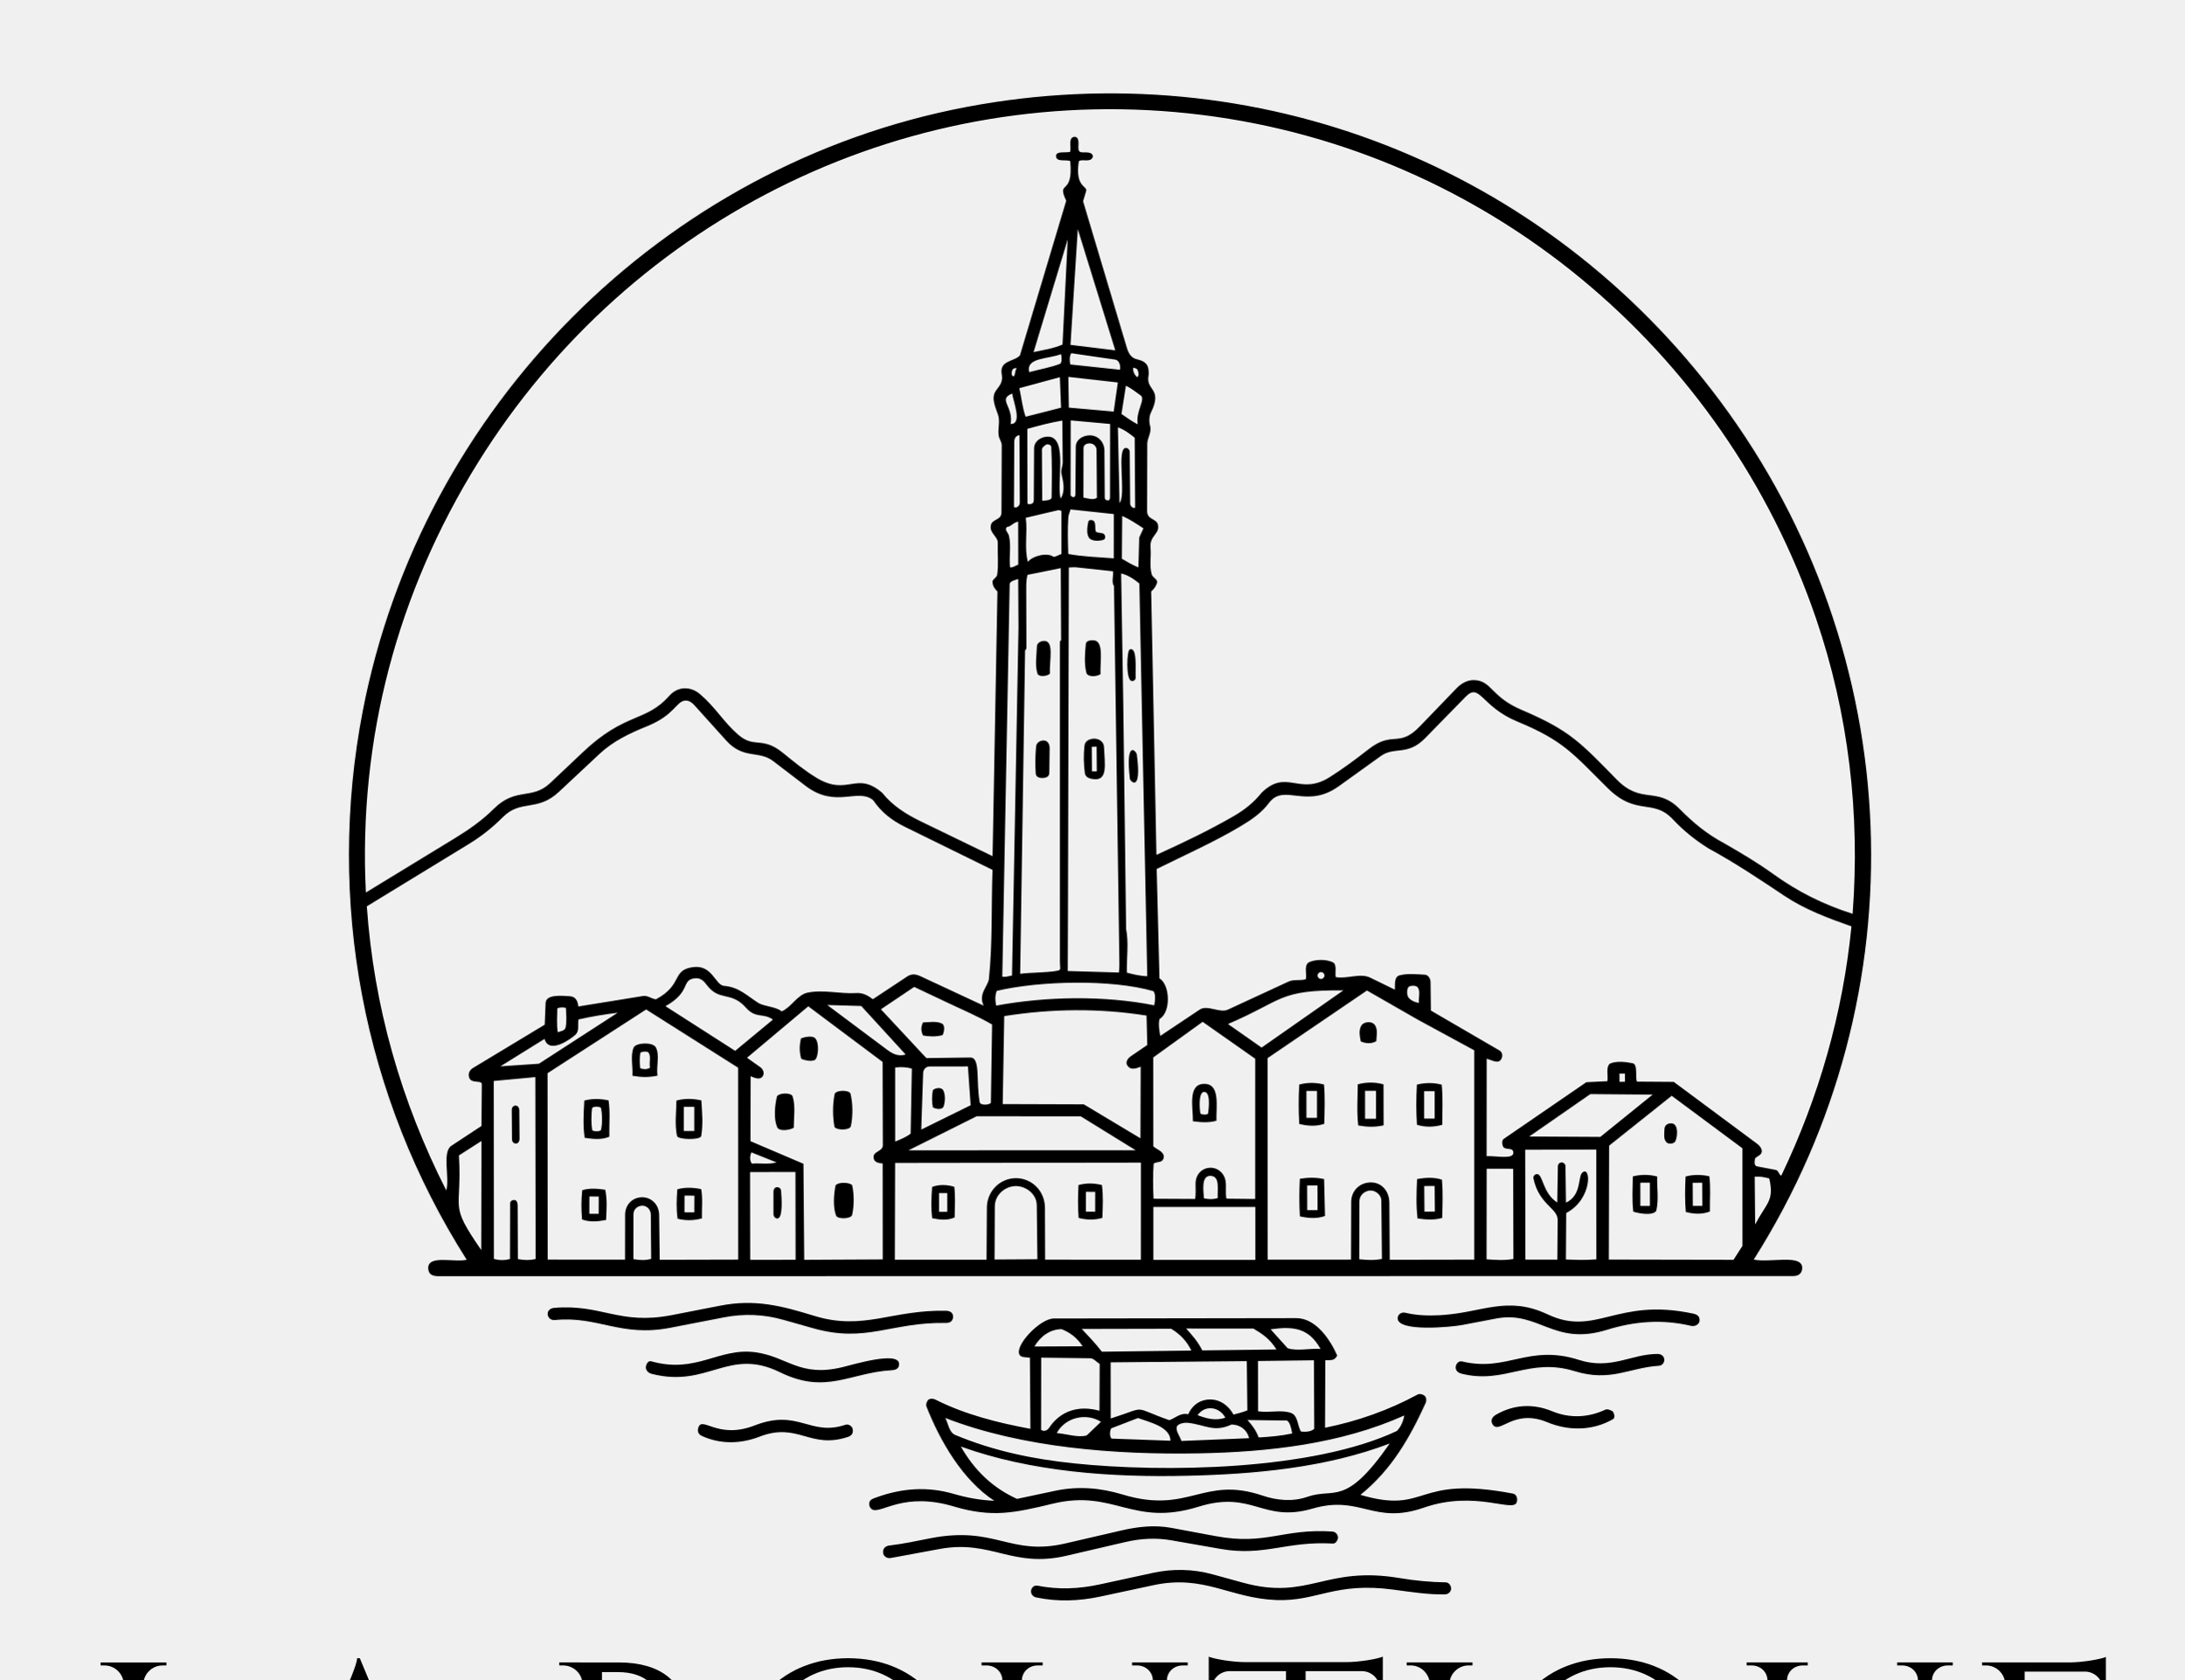
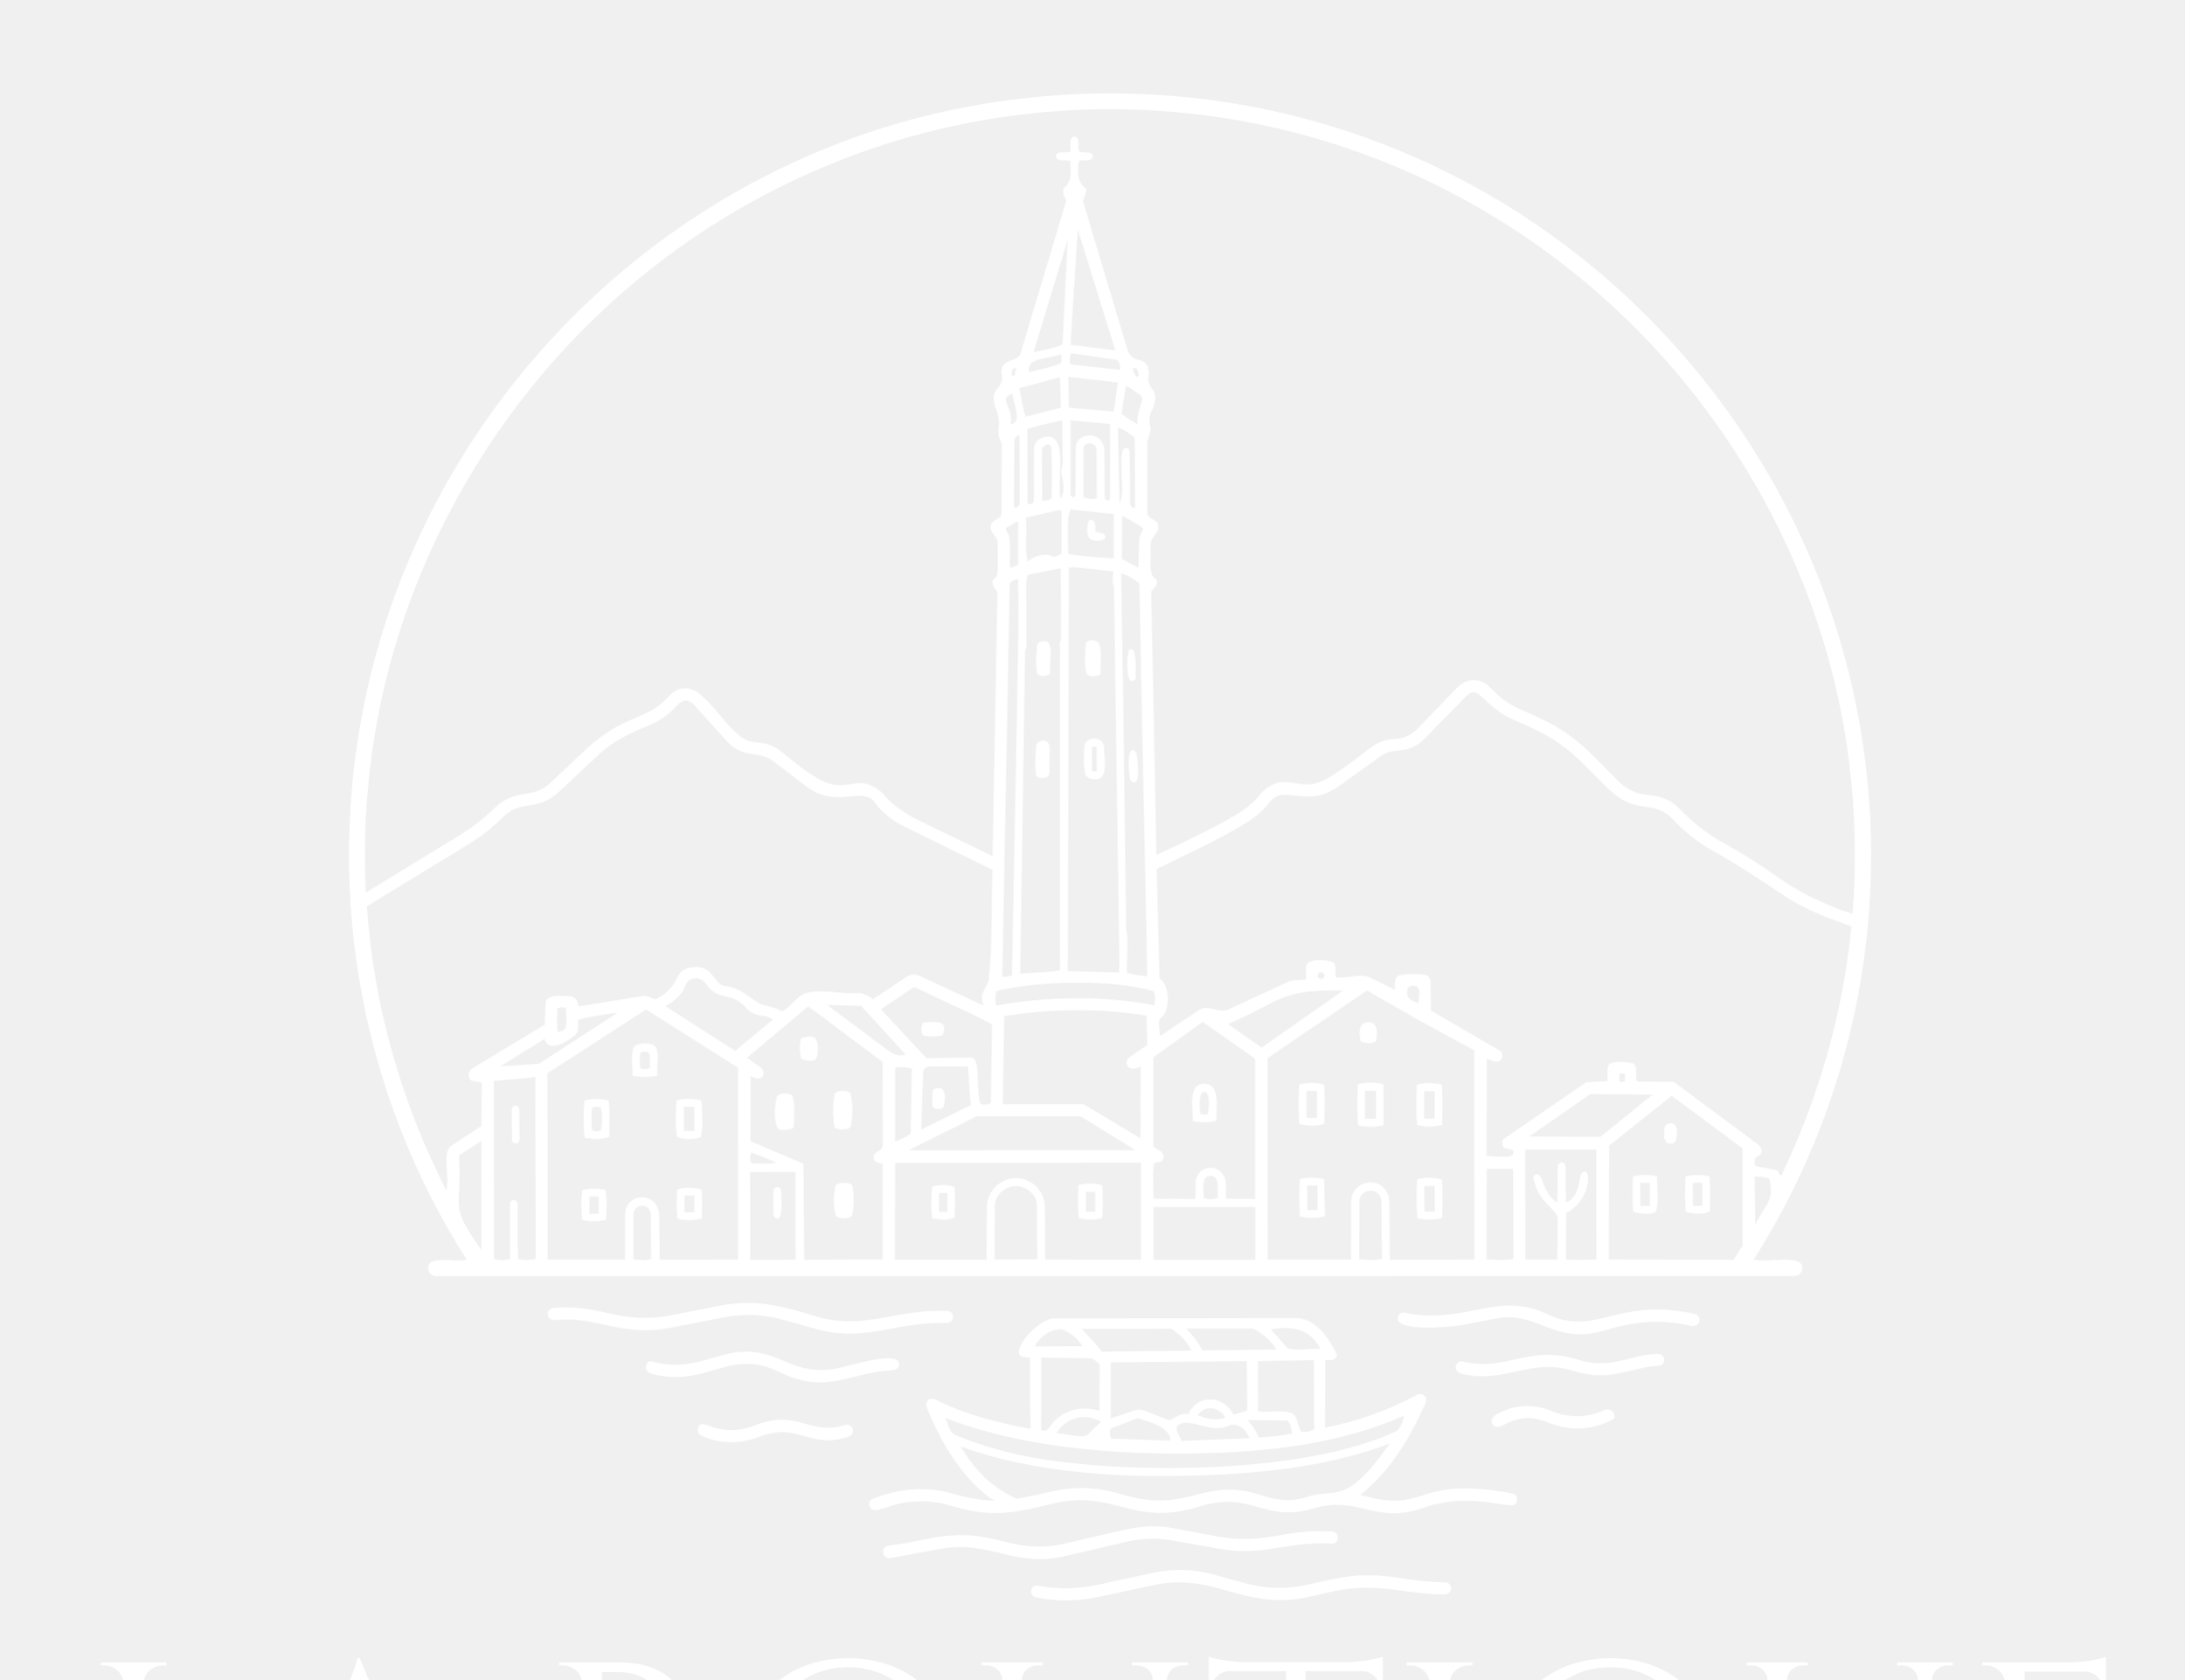
- <svg xmlns="http://www.w3.org/2000/svg" fill="#000000" version="1.1" viewBox="0 0 283.465 218">
+ <svg xmlns="http://www.w3.org/2000/svg" fill="#ffffff" version="1.1" viewBox="0 0 283.465 218">
  <defs>
    <clipPath id="clip_1">
      <path transform="matrix(1,0,0,-1,0,283.465)" d="M0 283.465H283.465V0H0Z" />
    </clipPath>
  </defs>
  <g>
    <g clip-path="url(#clip_1)">
      <path transform="matrix(1,0,0,-1,86.9701,172.3341)" d="M0 0 6.957 1.349C9.552 1.851 12.094 1.773 14.729 1.027L18.564-.058C25.478-2.014 28.661 .761 35.824 .629 36.428 .618 36.757 .997 36.72 1.522 36.69 1.95 36.35 2.199 35.82 2.211 28.776 2.369 25.106-.422 18.693 1.555 14.399 2.878 10.984 3.75 6.499 2.873L.239 1.65C-6.59 .315-8.862 3.11-15.056 2.583-15.598 2.537-15.925 2.183-15.892 1.759-15.858 1.305-15.488 .954-14.933 1.01-9.4 1.568-6.415-1.243 0 0" />
      <path transform="matrix(1,0,0,-1,116.6892,177.0484)" d="M0 0C.027 1.752-5.875-.035-7.345-.392-12.917-1.748-14.481 .973-18.642 1.537-23.437 2.187-26.284-1.291-32.167 .366-32.672 .508-32.952-.257-32.851-.599-32.762-.9-32.535-1.153-32.077-1.269-24.77-3.125-22.158 2.234-15.433-1.065-9.479-3.986-6.362-1.1-.98-.793-.388-.76-.008-.549 0 0" />
      <path transform="matrix(1,0,0,-1,110.0777,186.4863)" d="M0 0C.539 .18 .699 .598 .573 1.07 .5 1.341 .09 1.716-.362 1.565-4.962 .019-6.44 3.695-12.123 1.485-17.061-.436-19.031 2.915-19.479 1.079-19.574 .69-19.427 .319-18.979 .115-16.574-.984-13.962-.926-11.503 .023-6.477 1.962-4.969-1.663 0 0" />
      <path transform="matrix(1,0,0,-1,138.4051,201.9179)" d="M0 0 7.637 1.778C9.699 2.258 11.671 2.347 13.636 2.003L20.012 .887C25.709-.111 28.507 1.928 34.599 1.583 34.997 1.561 35.266 2.138 35.247 2.398 35.223 2.722 34.97 3.114 34.509 3.144 28.034 3.563 25.938 1.323 19.385 2.544L13.601 3.621C11.426 4.026 9.265 3.776 7.11 3.277L-.156 1.594C-7.352-.072-9.201 3.925-17.664 2.268-19.453 1.918-21.15 1.545-22.95 1.333-23.526 1.265-23.865 .939-23.789 .339-23.744-.017-23.334-.392-22.788-.291L-16.466 .877C-9.728 2.121-7.065-1.645 0 0" />
      <path transform="matrix(1,0,0,-1,181.6576,204.8153)" d="M0 0C-9.729 1.637-11.779-2.947-20.331-.598L-24.246 .477C-26.83 1.187-29.431 1.239-32.054 .67L-38.906-.817C-41.613-1.405-44.275-1.526-46.998-.987-47.534-.881-47.871-1.36-47.847-1.758-47.827-2.08-47.617-2.416-47.175-2.51-44.382-3.099-41.607-2.99-38.806-2.39L-31.954-.921C-25.388 .487-22.047-2.617-16.015-2.851-10.728-3.056-8.408-.472-.821-1.497 1.415-1.799 3.568-2.141 5.82-2.122 6.321-2.118 6.659-1.787 6.675-1.357 6.685-1.076 6.453-.562 5.971-.554 3.961-.52 2.019-.34 0 0" />
      <path transform="matrix(1,0,0,-1,169.6638,194.2735)" d="M0 0C-1.889-.662-3.946-.465-5.813 .165-13.546 2.777-15.337-2.309-23.953 .299-26.809 1.164-29.719 1.425-32.72 .788L-37.675-.265C-40.777 1.15-43.152 3.366-44.96 6.527-35.819 3.242-25.398 2.494-15.459 2.737-6.812 2.948 2.375 3.759 10.703 6.925 4.887-1.432 3.582 1.255 0 0M-46.981 10.239C-36.98 6.344-24.731 5.442-14.009 5.647-5.078 5.818 4.343 6.854 12.594 10.564 12.465 9.801 12.11 9.016 11.62 8.544 .728 3.424-18.542 3.118-30.29 4.346-35.628 4.904-40.696 5.951-45.695 8.036-46.502 8.372-46.602 9.557-46.981 10.239M-31.89 21.766C-30.829 21.339-29.916 20.71-29.155 19.543L-35.413 19.512C-34.679 20.776-33.44 21.748-31.89 21.766M-33.505 8.964C-33.736 8.618-34.146 8.429-34.545 8.692L-34.532 18.062-28.167 17.986C-27.699 17.98-27.342 17.47-26.944 17.266L-26.968 11.172C-29.686 11.941-32.059 11.136-33.505 8.964M-26.774 9.742-28.648 7.954C-29.823 7.684-31.055 8.134-32.516 8.282-31.46 10.248-28.793 10.984-26.774 9.742M-17.665 21.814C-16.547 21.137-15.671 20.277-15.041 18.984L-26.659 18.837C-27.456 19.88-28.255 20.716-29.263 21.789ZM-6.995 21.842C-5.852 21.162-4.815 20.487-4.004 19.125L-13.629 19.005C-14.202 20.18-14.928 20.951-15.717 21.848ZM-2.091 10.881C-3.393 11.352-4.867 10.866-6.379 11.103L-6.392 17.632 .863 17.725 .906 8.834C.526 8.473-.148 8.393-.82 8.479-1.266 9.202-1.204 10.561-2.091 10.881M-7.766 9.97-2.629 9.904C-2.226 9.669-2.079 8.888-1.964 8.223-3.444 7.908-4.8 7.797-6.308 7.708-6.661 8.645-7.119 9.271-7.766 9.97M-15.485 9.608C-13.216 9.357-12.127 8.313-9.816 9.392-8.786 9.353-7.86 8.81-7.547 7.613L-16.333 7.252C-16.513 7.821-16.992 8.416-16.957 8.965-16.921 9.513-15.955 9.66-15.485 9.608M-10.634 10.268C-11.943 9.832-13.093 10.17-14.239 10.603-13.677 11.356-12.99 11.577-12.255 11.474-11.642 11.388-10.96 10.936-10.634 10.268M-17.757 7.282-25.403 7.559C-25.677 7.831-25.638 8.545-25.455 8.885L-21.97 10.228C-20.54 9.698-17.757 9.106-17.757 7.282M-17.911 9.952C-22.961 11.731-20.513 11.752-25.511 10.172L-25.516 17.457-7.847 17.618-7.775 11.221C-8.347 10.997-8.923 10.833-9.571 10.676-10.204 11.84-11.275 12.604-12.496 12.64-13.702 12.677-14.856 12.067-15.452 10.717-16.454 10.978-17.265 10.13-17.911 9.952M1.721 19.201C.219 19.294-1.254 18.875-2.54 19.285L-4.756 21.742C-1.791 22.166 .207 21.919 1.721 19.201M27.203-.651C27.311-.198 27.18 .331 26.68 .426 13.748 2.886 15.795-2.35 6.9 .259 10.971 3.537 13.325 7.712 15.396 12.249 15.508 12.624 15.431 12.97 15.202 13.144 15.031 13.274 14.615 13.438 14.322 13.28 10.54 11.236 6.547 9.826 2.307 8.968L2.341 17.723C3.037 17.787 3.499 17.59 3.889 18.343 3.029 20.287 1.178 23.199-1.429 23.195L-32.895 23.149C-34.688 23.146-38.06 19.592-37.332 18.42-37.098 18.043-36.501 18.149-35.999 18.052L-35.934 8.827C-40.161 9.619-44.409 10.674-48.254 12.619-48.563 12.776-48.94 12.774-49.153 12.619-49.339 12.483-49.544 12.03-49.413 11.696-47.63 7.159-44.695 2.148-40.616-.513-42.455-.43-44.165-.117-45.911 .391-49.289 1.375-52.638 1.132-55.949-.08-56.339-.222-56.747-.339-56.836-.724-56.925-1.111-56.735-1.526-56.396-1.669-55.241-2.158-52.307 .673-45.902-1.24-40.896-2.736-37.97-2.076-33.019-.883-25.065 1.034-22.698-3.945-14.131-1.284-7.057 .913-5.833-3.418 .681-1.525 6.922 .29 8.587-3.675 15.11-1.407 21.883 .948 26.841-2.165 27.203-.651" />
      <path transform="matrix(1,0,0,-1,59.5598,149.9617)" d="M0 0 2.922 1.873 2.894-12.278C-1.404-6.036 .433-7.436 0 0M-1.644-4.542C-7.521 7.031-11.052 19.381-11.954 32.331L1.232 40.386C2.901 41.405 4.304 42.516 5.673 43.88 8.054 46.285 10.131 44.525 12.986 47.197L18.242 52.115C20.007 53.767 22.163 54.795 24.396 55.696 28.101 57.19 28.178 59.003 29.43 59.036 29.842 59.047 30.221 58.809 30.538 58.457L34.671 53.871C36.934 51.359 38.917 52.608 40.773 51.19L44.994 47.965C48.896 44.984 51.744 47.742 53.758 46.114 54.802 44.568 56.165 43.493 57.841 42.67L69.254 37.063C69.08 32.283 69.277 27.64 68.786 22.93 68.685 21.954 67.358 20.98 68.103 19.44L59.982 23.223C59.331 23.527 58.804 23.638 58.161 23.213L53.726 20.276C53.064 20.769 52.417 21.129 51.583 21.077 49.465 20.945 47.302 21.555 45.242 21.126 43.925 20.852 43.14 19.236 41.887 18.693 41.179 19.319 39.612 19.318 38.851 19.801 37.357 20.748 36.345 21.852 34.407 22.01 33.254 22.104 32.904 24.787 30.369 24.439 27.565 24.053 29.115 22.162 25.58 20.268 25.081 20.281 24.498 20.788 23.913 20.694L15.495 19.333C15.417 20.146 15.086 20.628 14.369 20.666 13.36 20.72 11.298 20.948 11.251 19.785L11.134 16.969 1.831 11.354C1.414 11.102 1.243 10.724 1.277 10.355 1.39 9.137 2.974 9.898 2.969 9.221L2.928 3.826-.987 1.248C-2.218 .438-1.172-2.916-1.644-4.542M2.446 89.884C22.383 121.982 58.902 139.759 96.518 135.038 133.402 130.409 164.141 104.767 176.129 69.711 180.341 57.396 181.88 44.355 180.882 31.36 177.036 32.583 173.731 34.258 170.613 36.502 168.525 38.007 166.431 39.24 164.215 40.517 162.018 41.676 160.195 43.183 158.465 44.938 155.472 47.974 153.5 45.481 150.252 48.8 145.545 53.61 144.154 55.182 137.924 57.827 133.929 59.522 134.063 61.613 131.772 61.696 130.936 61.726 130.133 61.311 129.499 60.654L124.708 55.684C121.969 52.842 121.222 55.188 118.068 52.727 116.423 51.443 114.771 50.208 113.012 49.097 109.062 46.603 107.444 50.26 104.185 47.085 103.169 45.812 101.971 44.857 100.544 44.032 97.284 42.149 93.967 40.577 90.528 39.011L89.846 73.192C90.276 73.566 90.46 73.904 90.598 74.284 90.774 74.766 90.042 74.972 89.918 75.406 89.599 76.527 89.871 77.725 89.764 78.885 89.617 80.48 91 80.622 90.722 81.867 90.543 82.671 89.314 82.49 89.317 83.626L89.339 92.376C89.341 93.158 89.954 93.804 89.697 94.729 89.555 95.242 89.575 95.93 89.828 96.446 91.373 99.591 89.132 99.251 89.5 101.186 89.573 101.565 89.518 102.338 89.254 102.662 88.38 103.734 87.312 102.738 86.677 104.865L81.008 123.84 81.406 125.167C81.612 125.853 79.928 125.61 80.453 129.027 80.826 129.385 81.864 128.843 82.224 129.49 82.297 129.621 82.304 129.8 82.152 129.959 81.773 130.352 80.916 130.074 80.608 130.255 80.162 130.516 80.61 131.486 80.281 132.006 80.132 132.242 79.821 132.266 79.597 132.103 79.165 131.789 79.464 130.911 79.335 130.278 79.002 130.063 77.518 130.432 77.494 129.744 77.464 128.847 78.868 129.312 79.339 129.049 79.783 124.391 77.506 126.696 78.817 123.908L72.813 103.841C72.086 103.002 70.104 103.237 70.452 101.366 70.633 100.39 70.187 99.92 69.721 99.295 68.987 98.312 69.674 97.058 69.979 96.102 70.254 95.236 69.925 94.331 70.051 93.445 70.116 92.988 70.451 92.613 70.449 92.172L70.415 83.462C70.411 82.433 69.263 82.632 69.055 81.851 68.776 80.803 69.96 80.327 69.935 79.521 69.892 78.124 70.06 76.76 69.861 75.369 69.806 74.986 69.218 74.789 69.248 74.402 69.282 73.959 69.454 73.614 69.893 73.193L69.261 38.843 59.981 43.339C58.023 44.288 56.287 45.385 54.93 47.071 51.562 49.966 50.488 46.563 46.435 48.999 44.864 49.943 43.468 51.098 42.038 52.26 39.325 54.463 38.372 52.774 36.25 54.605 34.366 56.23 33.346 58.105 31.301 59.864 30.08 60.915 28.417 60.911 27.318 59.669 24.238 56.19 21.629 57.578 16.098 52.351L11.841 48.329C9.474 46.092 7.407 47.84 4.546 45.01 3.002 43.475 1.324 42.301-.551 41.157L-12.08 34.122C-13.068 54.115-7.943 73.159 2.446 89.884M171.621-2.634C171.279-2.451 171.279-1.955 170.912-1.884L168.482-1.419C168.085-1.344 168.15-.839 168.202-.488 168.239-.24 168.597-.148 168.871 .092 169.367 .526 168.967 1.159 168.498 1.508L157.67 9.545 152.906 9.578C152.621 10.039 153.068 11.821 152.331 11.968 151.435 12.146 150.193 12.292 149.361 11.905 148.824 11.388 149.193 10.347 149.053 9.635L146.322 9.504 135.622 2.161C135.322 1.955 135.402 1.486 135.473 1.258 135.695 .551 136.825 1.168 136.851 .366 136.88-.563 134.628-.031 133.378-.095L133.387 12.547C134.181 12.334 134.934 11.819 135.303 12.545 135.49 12.912 135.452 13.388 135.04 13.628L126.147 18.804 126.103 22.532C126.098 22.929 125.812 23.436 125.36 23.458 124.288 23.509 123.13 23.654 122.083 23.374 121.345 23.176 121.512 22.177 121.476 21.514L118.274 23.073C116.947 23.719 115.283 22.869 113.796 23.149 113.673 23.726 114.006 24.789 113.416 25.071 112.549 25.486 111.073 25.476 110.245 25.028 109.66 24.56 110.079 23.489 109.912 22.865 109.186 22.655 108.365 22.886 107.668 22.563L99.796 18.921C98.742 18.434 97.144 19.596 96.14 18.926L91.022 15.51C90.919 16.094 90.739 17.109 90.936 17.715 92.456 18.606 92.288 22.191 90.92 22.982L90.562 37.177C94.286 39.026 97.941 40.637 101.456 42.729 102.914 43.597 104.209 44.483 105.213 45.851 107.179 48.291 110.005 44.907 114.203 47.924L119.638 51.831C121.454 53.136 123.092 51.793 125.409 54.164L130.645 59.521C132.519 61.438 132.636 58.272 137.37 56.313 143.391 53.822 144.589 52.135 149.11 47.662 152.829 43.983 154.958 46.383 157.559 43.618 158.942 42.148 160.445 40.936 162.164 39.859 165.601 37.987 168.725 35.901 171.985 33.722 174.681 31.92 177.629 30.819 180.733 29.73 179.62 18.438 176.503 7.556 171.621-2.634M168.232-8.955 168.175-2.757C168.867-2.722 169.369-2.804 170.063-2.988 170.743-5.907 169.714-6.132 168.232-8.955M165.427-13.547 149.242-13.517 149.279 1.267 157.402 7.743 166.582 .927 166.585-11.737ZM150.619 10.615 151.331 10.62 151.34 9.559 150.627 9.554ZM138.913 2.457 146.842 7.961 154.928 7.893 148.136 2.404ZM143.673-13.505 143.713-7.477C147.19-5.635 146.929-1.109 145.768-2.269 145.238-2.797 145.704-5.192 143.683-6.125L143.617-1.401C143.612-1.084 143.342-.939 143.206-.914 142.959-.868 142.635-1.054 142.63-1.407L142.553-6.11C140.629-4.894 140.704-2.378 139.902-2.418 139.698-2.428 139.385-2.648 139.46-2.993 140.206-6.437 142.618-6.817 142.606-8.386L142.564-13.524 138.413-13.522 138.388 .736 147.617 .761 147.625-13.49C146.299-13.594 145.089-13.565 143.673-13.505M133.372-13.486 133.385-1.727 136.827-1.73 136.859-13.445C135.668-13.648 134.569-13.561 133.372-13.486M124.602 19.801C124.003 19.872 123.582 20.145 123.337 20.376 122.998 20.696 122.989 21.477 123.224 21.838 123.367 22.058 124.215 22.12 124.435 21.822 124.827 21.29 124.519 20.542 124.602 19.801M120.807-13.544 120.759-6.117C120.737-4.586 119.736-3.544 118.446-3.504 117.034-3.461 115.846-4.465 115.807-5.972L115.784-13.522 104.97-13.526 104.954 12.63 117.851 21.406 124.472 17.61 131.778 13.642 131.78-13.525ZM116.849-13.477 116.867-5.981C116.869-5.143 117.545-4.597 118.279-4.555 118.892-4.52 119.708-5.059 119.716-5.852L119.792-13.434C118.792-13.637 117.905-13.575 116.849-13.477M111.44 23.351C111.44 23.598 111.64 23.798 111.887 23.798 112.134 23.798 112.334 23.598 112.334 23.351 112.334 23.105 112.134 22.905 111.887 22.905 111.64 22.905 111.44 23.105 111.44 23.351M99.812 17.056C107.069 20.161 106.312 21.492 114.79 21.424L104.177 13.999ZM103.363-13.553H90.132V-6.685H103.363ZM98.488-5.536C97.899-5.711 97.353-5.711 96.692-5.567 96.626-4.512 96.303-2.525 97.638-2.659 98.803-2.776 98.415-4.406 98.488-5.536M91.394 .178C91.122 .643 90.577 .786 90.125 1.179L90.117 12.719 96.527 17.341 103.347 12.55 103.344-5.653 99.612-5.611C99.461-4.808 99.609-4.126 99.514-3.396 99.369-2.28 98.44-1.546 97.454-1.601 96.359-1.661 95.602-2.526 95.603-3.684 95.603-4.327 95.656-4.895 95.558-5.648L90.153-5.621C90.087-4.186 90.053-2.473 90.17-1.064 90.422-.859 90.98-.885 91.197-.734 91.427-.573 91.604-.181 91.394 .178M87.212 12.881C86.753 12.568 86.506 12.083 86.723 11.727 87.077 11.15 87.559 11.142 88.485 11.513L88.454 2.223 81.094 6.634 70.577 6.668 70.775 18.085C76.941 19.056 83.087 19.123 89.243 18.152L89.338 14.332ZM88.505-13.536 76.083-13.527 76.058-6.698C75.989-4.506 74.274-2.95 72.298-2.951 70.281-2.952 68.608-4.552 68.523-6.638L68.477-13.536 56.578-13.533 56.612-.978 88.509-.934ZM69.518-13.509 69.55-6.62C69.556-5.151 70.797-4.07 72.134-3.981 73.466-3.893 74.978-4.939 74.996-6.442L75.078-13.474ZM69.044 6.819C68.737 6.51 67.66 6.505 67.591 6.894 67.086 9.711 67.725 12.726 66.358 12.708L60.667 12.635 54.768 18.967 59.087 21.871 63.711 19.687C65.57 18.809 67.363 18.056 69.198 16.992ZM60.005 3.355 60.25 10.67C60.267 11.197 60.608 11.545 61.135 11.546L66.061 11.552 66.415 6.515ZM56.618 1.797 56.617 11.412C57.383 11.494 58.056 11.484 58.782 11.26L58.627 2.828C58.017 2.357 57.356 2.108 56.618 1.797M80.701 5.075 87.833 .672 58.349 .664 67.197 5.085ZM90.136 21.319C90.445 20.945 90.368 20.131 90.244 19.483 83.799 20.774 76.194 20.652 69.73 19.444 69.582 20.132 69.566 20.726 69.801 21.357 75.289 22.668 84.749 22.892 90.136 21.319M71.48 74.16C71.517 74.558 72.324 74.73 72.588 74.814L72.626 68.499 71.786 23.344C71.398 23.311 71.031 23.112 70.522 23.202ZM71.75 101.667C71.786 101.926 71.915 102.271 72.408 102.159 72.182 101.92 72.235 101.669 72.095 101.193 71.806 100.971 71.711 101.377 71.75 101.667M71.821 98.883C71.877 97.976 73.218 94.929 71.608 94.932 71.993 97.25 69.873 98.135 71.821 98.883M72.749 93.488 72.793 84.702C72.795 84.298 72.344 83.95 72.035 84.161L72.073 92.597C72.075 93.073 72.297 93.434 72.749 93.488M77.995 101.009 78.151 97.05 73.551 95.876C73.129 97.057 73.036 98.206 72.738 99.584ZM78.148 104.001C78.217 103.667 78.297 102.972 78.048 102.757 76.773 102.258 75.483 102.063 74.006 101.663 73.572 103.594 76.422 103.328 78.148 104.001M78.338 105.243C77.106 104.717 75.944 104.563 74.584 104.266L79.012 118.891ZM79.367 83.848 84.994 83.241 84.988 77.502C82.931 77.658 80.985 77.717 79.085 78.06 79.04 79.651 78.986 81.251 79.094 82.84 79.119 83.208 79.326 83.535 79.367 83.848M82.803 85.35C82.313 85.04 81.744 85.249 81.052 85.386L81.062 91.791C81.063 92.339 81.638 92.466 82.037 92.4 82.37 92.346 82.751 92.047 82.755 91.549ZM82.222 93.433C81.287 93.594 80.07 93.055 80.061 91.989L80.008 85.773C80.006 85.542 79.887 85.447 79.767 85.446 79.654 85.445 79.384 85.533 79.384 85.757L79.399 95.403 84.514 94.939 84.504 85.533C84.504 85.3 84.484 85.068 84.333 85.03 84.159 84.987 83.821 85.05 83.819 85.369L83.777 91.474C83.77 92.573 83.035 93.293 82.222 93.433M85.517 100.322 84.982 96.547 79.16 97.058 79.093 101.051ZM87.706 93.154 87.768 84.078C87.559 83.928 87.12 84.207 87.117 84.619L87.061 91.299C87.059 91.619 86.807 91.806 86.631 91.829 85.241 92.018 86.66 85.681 85.738 84.683L85.524 94.503C86.394 94.183 86.991 93.721 87.706 93.154M88.292 80.2 88.186 76.32C87.384 76.646 86.763 77.03 86.043 77.441L86.086 83.003C87.119 82.539 87.96 81.969 88.841 81.386ZM76.921 85.402C76.915 84.998 76.028 84.994 75.703 84.983L75.664 91.578C75.662 91.901 76.01 92.108 76.165 92.232 76.325 92.36 76.855 92.297 76.875 91.929 76.987 89.79 76.958 87.729 76.921 85.402M78.211 88.459C78.42 87.456 78.741 86.267 78.095 85.249 77.544 87.26 79.011 93.008 76.625 93.281 75.753 93.38 74.653 92.812 74.648 91.766L74.612 85.126C74.61 84.869 74.559 84.707 74.446 84.64 74.296 84.552 73.792 84.385 73.791 84.709L73.772 94.302C75.303 94.736 76.673 95.095 78.312 95.382L78.366 89.958C78.371 89.458 78.094 89.019 78.211 88.459M73.571 82.763 77.718 83.736C77.911 83.781 78.069 83.68 78.193 83.667V78.054C77.865 77.957 77.521 77.714 77.172 77.686 76.411 78.307 74.387 77.818 73.848 77.027 73.345 78.849 73.825 80.805 73.571 82.763M71.384 80.434C71.283 80.854 70.734 81.222 71.143 81.576 71.667 81.612 71.922 82.142 72.586 82.265L72.595 76.68C72.252 76.588 71.934 76.265 71.529 76.331 71.381 77.769 71.701 79.109 71.384 80.434M77.989 24.106C77.744 23.746 73.712 23.742 72.843 23.572L73.482 65.576C73.673 65.615 73.653 65.939 73.652 66.189L73.631 73.674C73.63 74.216 73.65 74.784 73.791 75.352L78.113 76.228 78.157 66.824C78.046 66.859 78.004 66.756 78.004 66.56L78.001 25.222 78.023 24.598C78.029 24.435 78.077 24.236 77.989 24.106M85.659 23.742 79.02 23.934 79.048 32.086 79.158 76.309C79.571 76.322 79.846 76.358 80.084 76.332L84.9 75.816C84.943 75.082 84.677 74.381 85.021 73.896L85.712 25.446C85.72 24.931 85.736 24.432 85.659 23.742M86.59 29.382 86.225 58.576 85.949 75.534C86.798 75.336 87.554 74.857 88.312 74.231L89.335 23.263C88.433 23.277 87.545 23.499 86.685 23.725 86.654 25.724 86.95 27.586 86.59 29.382M87.512 102.228C87.819 102.199 88.019 102.107 88.086 101.93 88.181 101.678 88.322 101.257 88.036 101.007 87.646 101.339 87.464 101.773 87.512 102.228M88.461 98.657C89.202 98.147 87.796 96.629 88.103 94.888 87.345 95.265 86.741 95.734 85.992 96.231L86.567 99.906C87.283 99.562 87.805 99.108 88.461 98.657M79.372 105.204 80.32 120.226 85.185 104.496ZM79.466 104.122 85.168 103.293C85.711 103.214 85.898 102.478 85.798 101.974L79.348 102.661C79.245 103.196 79.222 103.655 79.466 104.122M47.807 19.522 52.215 19.395 57.978 13.099C57.08 12.817 56.33 13.153 55.64 13.668ZM53.857-.465C53.958-.827 54.362-1.021 54.996-1.034L55.006-13.497 44.817-13.548 44.715-1.083 37.838 1.85 37.858 10.282C38.556 9.966 39.091 9.839 39.4 10.238 39.689 10.611 39.529 11.18 39.087 11.476L37.389 12.677 45.341 19.354 54.987 12.135 55.017 1.498C55.148 .372 53.546 .655 53.857-.465M37.953 .398 41.23-.911C40.076-1.196 39.143-.976 38.011-1.062 37.71-.607 37.758-.074 37.953 .398M37.804-13.552 37.786-2.157 43.678-2.148 43.696-13.542ZM26.806 19.372C30.095 21.208 28.872 22.698 30.48 22.972 31.231 23.1 31.67 22.788 32.114 22.188 33.81 19.897 35.287 21.397 37.253 19.174 38.546 17.712 39.485 18.541 40.75 17.63L35.853 13.574ZM26.06-13.545 25.987-7.727C25.969-6.338 24.945-5.433 23.79-5.43 22.578-5.426 21.601-6.327 21.568-7.635L21.561-13.529 11.519-13.521 11.503 10.672 24.297 18.944 36.229 11.39 36.238-13.521ZM22.641-13.463 22.65-7.638C22.651-6.93 23.236-6.53 23.812-6.526 24.382-6.522 24.901-7.004 24.906-7.679L24.952-13.427C24.171-13.64 23.464-13.599 22.641-13.463M12.767 19.1C13.155 19.23 13.463 19.247 13.883 19.148 13.91 18.333 14.028 17.542 13.846 16.611 13.762 16.176 13.11 16.089 12.822 15.992 12.673 17.036 12.751 18.024 12.767 19.1M5.378 11.562 11.111 15.123C11.697 13.037 14.61 15.168 15.152 15.696 15.646 16.177 15.406 16.965 15.505 17.642 17.206 18.04 18.851 18.302 20.605 18.518L10.382 11.902ZM7.652-13.459 7.622-6.502C7.62-6.078 7.495-5.908 7.357-5.83 7.118-5.695 6.643-5.844 6.642-6.223L6.624-13.451C5.939-13.615 5.289-13.645 4.538-13.428L4.519 9.664 9.915 10.166 9.952-13.443C9.176-13.628 8.482-13.602 7.652-13.459M-3.972-14.795C-3.907-15.296-3.611-15.674-2.671-15.674L173.177-15.656C173.994-15.656 174.332-15.192 174.341-14.603 174.368-12.751 170.101-13.977 168.05-13.518 189.904 20.959 188.062 65.125 163.736 97.843 141.028 128.384 103.48 143.195 65.921 136.09 26.464 128.626-4.868 97.059-12.483 57.679-17.239 33.088-12.46 7.636 1.008-13.537-.545-13.954-4.231-12.78-3.972-14.795" />
      <path transform="matrix(1,0,0,-1,143.201,70.064)" d="M0 0C.334 .109 .247 .554 .125 .705-.097 .978-.851 .861-.965 1.07-1.141 1.393-.933 2.118-1.237 2.442-1.373 2.586-1.89 2.667-1.956 2.35-2.073 1.788-2.235 .812-1.871 .279-1.521-.235-.475-.155 0 0" />
      <path transform="matrix(1,0,0,-1,135.381,96.10269)" d="M0 0C-.366-.022-.871-.262-.914-.793-1.01-1.958-1.048-3.117-.958-4.305-.918-4.823-.34-4.883-.02-4.87 .303-4.856 .796-4.753 .803-4.207L.846-1.009C.854-.419 .541 .032 0 0" />
      <path transform="matrix(1,0,0,-1,135.3887,83.1841)" d="M0 0C-.294-.029-.804-.248-.815-.713-.844-1.849-1.085-3.08-.759-4.196-.6-4.742 .538-4.584 .871-4.246 .776-2.558 1.516 .151 0 0" />
      <path transform="matrix(1,0,0,-1,142.8302,87.49269)" d="M0 0C-.077 1.544 .47 4.193-.812 4.384-1.111 4.428-1.856 4.409-1.905 3.912-2.022 2.716-2.136 1.412-1.844 .198-1.695-.425-.467-.341 0 0" />
      <path transform="matrix(1,0,0,-1,141.7173,100.1056)" d="M0 0-.025 3.192 .607 3.197 .632 .005ZM.314 4.239C-.169 4.245-.885 4.013-.963 3.361-1.106 2.183-1.079 .944-.919-.251-.835-.87-.105-1.001 .355-1.027 2.05-1.124 1.667 .902 1.566 3.159 1.533 3.883 .87 4.232 .314 4.239" />
      <path transform="matrix(1,0,0,-1,146.6456,101.0978)" d="M0 0C.031-.269 1.561-1.934 .899 3.171 .844 3.601-.602 5.226 0 0" />
      <path transform="matrix(1,0,0,-1,146.8289,88.37349)" d="M0 0C.253-.073 .574 .101 .561 .447 .515 1.58 .791 4.463-.205 4.083-.595 3.934-.718 .207 0 0" />
      <path transform="matrix(1,0,0,-1,178.6195,135.1393)" d="M0 0C.042 .744 .21 1.432-.136 2.037-.495 2.666-1.661 2.6-1.981 1.954-2.295 1.317-2.139 .597-2.01-.029-1.334-.3-.686-.371 0 0" />
      <path transform="matrix(1,0,0,-1,0,283.465)" d="M184.836 141.836H186.199V138.288H184.836ZM187.183 137.475C187.188 139.359 187.284 140.941 187.113 142.688 186.045 142.975 184.974 142.955 183.893 142.7 183.79 140.9 183.786 139.262 183.9 137.48 184.973 137.156 186.044 137.166 187.183 137.475" />
      <path transform="matrix(1,0,0,-1,0,283.465)" d="M169.555 141.876H170.926V138.381H169.555ZM171.866 137.604C171.916 139.443 171.984 140.98 171.834 142.711 170.769 142.984 169.658 142.99 168.622 142.7 168.524 140.916 168.527 139.336 168.622 137.59 169.704 137.332 170.756 137.238 171.866 137.604" />
      <path transform="matrix(1,0,0,-1,0,283.465)" d="M178.586 138.263H177.164V141.894H178.586ZM176.22 142.734C176.196 140.853 176.08 139.188 176.28 137.394 177.41 137.194 178.431 137.152 179.569 137.41L179.559 142.732C178.477 143.033 177.336 143.034 176.22 142.734" />
      <path transform="matrix(1,0,0,-1,184.8735,157.2596)" d="M0 0-.026 3.326 1.323 3.337 1.35 .011ZM-.957 4.231C-1.039 2.435-1.101 .849-.896-.885 .234-1.038 1.236-1.117 2.302-.814 2.351 .974 2.412 2.486 2.272 4.152 1.232 4.488 .143 4.429-.957 4.231" />
      <path transform="matrix(1,0,0,-1,169.6608,157.0639)" d="M0 0-.009 3.2 1.33 3.204 1.339 .004ZM-.959 4.073C-1.046 2.398-1.054 .889-.955-.805 .131-1.043 1.233-1.146 2.302-.755L2.189 4.031C1.148 4.266 .114 4.246-.959 4.073" />
      <path transform="matrix(1,0,0,-1,90.1015,146.789)" d="M0 0-1.359 .002-1.356 3.135 .004 3.133ZM-2.31 3.949C-2.339 2.385-2.547 .856-2.239-.641-2.136-1.14 .811-1.199 .903-.656 1.174 .947 1.006 2.451 .923 3.972-.191 4.21-1.2 4.251-2.31 3.949" />
      <path transform="matrix(1,0,0,-1,78.0095,146.6156)" d="M0 0C-.056-.273-.953-.259-1.152-.074-1.294 .743-1.287 1.828-1.179 2.753-1.145 3.045-.13 3.051 .003 2.782 .143 2.02 .189 .92 0 0M-2.177 3.775C-2.272 2.083-2.367 .546-2.132-1.059-1.028-1.218 .026-1.351 1.07-.921 1.045 .823 1.203 2.258 .971 3.796-.109 4.033-1.135 4.048-2.177 3.775" />
      <path transform="matrix(1,0,0,-1,83.0845,138.6466)" d="M0 0C-.071 .712-.086 1.301 .017 2.028 .31 2.16 .966 2.28 1.133 1.957 1.407 1.428 1.146 .806 1.27 .062 .788-.195 .431-.138 0 0M2.019 2.728C1.648 3.394-.409 3.359-.829 2.732-1.31 1.686-.925 .191-1.012-.974 .158-1.173 1.042-1.206 2.244-.964 2.076 .3 2.571 1.738 2.019 2.728" />
      <path transform="matrix(1,0,0,-1,77.7004,157.5394)" d="M0 0-1.214 .005-1.206 2.252 .009 2.247ZM-2.133 3.068C-2.28 1.748-2.267 .579-2.16-.734-1.171-1.095-.152-1.009 .956-.799 1.024 .677 1.114 1.848 .847 3.126-.183 3.275-1.169 3.359-2.133 3.068" />
      <path transform="matrix(1,0,0,-1,90.1073,157.3499)" d="M0 0-1.274 .005-1.266 2.177 .009 2.172ZM-2.201 2.994C-2.304 1.689-2.349 .506-2.169-.825-1.149-1.091-.067-1.075 .988-.784 .965 .667 1.119 1.778 .893 3.017-.188 3.24-1.18 3.274-2.201 2.994" />
      <path transform="matrix(1,0,0,-1,110.4305,146.1619)" d="M0 0C.282 1.316 .262 3.018-.055 4.234-.279 4.739-1.996 4.692-2.11 4.152-2.392 2.814-2.364 1.106-2.125-.113-1.787-.565-.133-.547 0 0" />
      <path transform="matrix(1,0,0,-1,100.834,142.3129)" d="M0 0C-.276-1.18-.44-2.833 .019-3.964 .275-4.594 1.725-4.358 2.183-4.053 2.191-2.694 2.427-1.226 2.03 .02 1.868 .53 .235 .493 0 0" />
      <path transform="matrix(1,0,0,-1,108.4398,153.8542)" d="M0 0C-.239-1.183-.351-2.798 .062-3.909 .263-4.422 2.03-4.367 2.156-3.819 2.439-2.589 2.407-1.02 2.151 .053 1.697 .427 .359 .458 0 0" />
      <path transform="matrix(1,0,0,-1,103.958,134.7647)" d="M0 0C-.223-.931-.232-1.711 .026-2.648 .422-2.857 1.698-3.15 1.959-2.624 2.3-1.937 2.295-.595 1.912-.071 1.534 .448 .461 .16 0 0" />
      <path transform="matrix(1,0,0,-1,140.9381,154.6913)" d="M0 0 1.204-.003 1.197-2.572-.006-2.569ZM2.133-3.378C2.188-1.817 2.26-.535 2.075 .885 1.05 1.145 .033 1.164-.968 .884-1.036-.592-1.071-1.927-.947-3.386 .072-3.642 1.08-3.683 2.133-3.378" />
      <path transform="matrix(1,0,0,-1,0,283.465)" d="M121.871 128.615H122.942V126.186H121.871ZM123.898 125.452C123.925 126.97 124.005 128.082 123.854 129.433 122.916 129.717 121.872 129.757 120.973 129.414 120.866 127.978 120.812 126.725 120.982 125.355 121.974 125.148 122.952 125.037 123.898 125.452" />
      <path transform="matrix(1,0,0,-1,66.942,143.4945)" d="M0 0C-.298 .022-.529-.217-.526-.588L-.497-4.34C-.494-4.709-.271-4.917 0-4.923 .279-4.929 .488-4.709 .485-4.236L.456-.613C.453-.258 .253-.019 0 0" />
      <path transform="matrix(1,0,0,-1,122.2355,132.8386)" d="M0 0C-.748 .352-1.661 .148-2.442 .145-2.736-.465-2.715-.991-2.436-1.557-1.603-1.697-.822-1.743 .097-1.512 .316-1.073 .456-.214 0 0" />
      <path transform="matrix(1,0,0,-1,100.6587,154.1284)" d="M0 0C-.143-.067-.277-.239-.277-.559L-.272-3.459C-.272-3.793-.029-4.002 .202-4.015 1.007-4.059 .774-1.223 .71-.401 .68-.022 .276 .129 0 0" />
      <path transform="matrix(1,0,0,-1,216.9112,145.7958)" d="M0 0C-.429 .012-.883-.188-.892-.789-.9-1.329-1.029-1.98-.679-2.405-.374-2.774 .197-2.647 .439-2.443 .754-2.178 1.096-.03 0 0" />
      <path transform="matrix(1,0,0,-1,212.8909,156.5153)" d="M0 0-.003 3.017 1.239 3.019 1.243 .001ZM2.191 3.814C1.098 4.104 .085 4.091-.973 3.832-.995 2.238-1.095 .86-.915-.742-.17-.993 1.661-1.305 2.077-.622 2.416 .956 2.133 2.398 2.191 3.814" />
      <path transform="matrix(1,0,0,-1,219.7016,156.5137)" d="M0 0-.017 3.004 1.224 3.011 1.241 .007ZM-.936 3.817C-1.017 2.233-1.04 .797-.911-.785 .128-1.065 1.187-1.122 2.222-.728 2.194 .96 2.342 2.346 2.145 3.847 1.067 4.077 .078 4.085-.936 3.817" />
      <path transform="matrix(1,0,0,-1,121.0711,141.4887)" d="M0 0C-.143-.788-.144-1.479-.001-2.238 .383-2.455 1.251-2.631 1.42-2.048 1.615-1.375 1.616-.556 1.358-.04 1.12 .434 .313 .297 0 0" />
      <path transform="matrix(1,0,0,-1,156.1892,141.7361)" d="M0 0C.951 .203 .718-2.057 .594-2.786 .493-2.993-.211-2.949-.389-2.797-.5-2.314-.667-.142 0 0M1.687-3.721C1.624-1.906 2.251 1.189-.015 1.062-2.044 .948-1.347-2.019-1.367-3.791-.312-3.93 .68-4.011 1.687-3.721" />
      <path transform="matrix(1,0,0,-1,220.5751,171.4394)" d="M0 0C.059 .598-.306 .837-.831 .949-10.815 3.076-13.425-2.107-19.702 .845-25.024 3.347-28.203 1.039-33.697 .74-35.232 .657-36.69 .705-38.163 1.055-38.724 1.189-39.134 .835-39.174 .404-39.353-1.491-32.169-.792-30.801-.531L-26.43 .305C-20.818 1.378-18.976-3.313-12.015-1.155-8.419-.041-4.851 .236-1.141-.633-.553-.77-.042-.432 0 0" />
      <path transform="matrix(1,0,0,-1,216.0012,176.4489)" d="M0 0C-.02 .401-.36 .721-.859 .723-4.259 .731-6.914-1.384-11.05-.06-17.65 2.053-20.375-1.662-26.227-.254-26.765-.125-27.073-.653-27.074-1.011-27.074-1.428-26.811-1.715-26.295-1.843-20.669-3.239-17.567 .31-11.644-1.511-6.964-2.95-4.523-1.05-.71-.814-.224-.783 .018-.362 0 0" />
      <path transform="matrix(1,0,0,-1,200.8385,184.5965)" d="M0 0C2.735-1.137 5.87-1.123 8.513 .41 8.855 .608 8.613 1.375 8.382 1.472 8.183 1.555 7.816 1.785 7.467 1.621 5.297 .601 2.871 .494 .617 1.43-1.837 2.45-4.386 2.327-6.714 .964-7.173 .696-7.406 .25-7.156-.205-6.291-1.78-4.508 1.874 0 0" />
      <path transform="matrix(1,0,0,-1,13.5584,242.7047)" d="M0 0H-.493L-.5-.391H15.688L17.964 5.917 17.572 5.918C16.367 2.945 14.778 .805 10.641 .805H5.041V24.096C5.066 25.456 6.176 26.551 7.542 26.551H8.036L8.042 26.941H-.501L-.494 26.551H0C1.366 26.551 2.476 25.456 2.501 24.096V2.455C2.476 1.096 1.367 0 0 0" />
      <path transform="matrix(1,0,0,-1,46.2791,219.902)" d="M0 0 4.706-12.532H-4.911ZM-6.15-22.806H-6.494C-7.497-22.806-8.537-21.926-7.986-20.378L-5.371-13.704H5.146L7.644-20.354C8.214-21.917 7.168-22.806 6.16-22.806H5.817V-23.192H14.609V-22.802H14.283C13.087-22.802 11.643-22.081 10.854-20.344L.415 4.687H.063C.063 3.829-1.383 .665-1.383 .665L-10.238-20.347C-11.027-22.082-12.471-22.802-13.658-22.802H-14.01V-23.192H-6.15Z" />
      <path transform="matrix(1,0,0,-1,81.9578,241.6715)" d="M0 0H-3.829V24.655H-1.766C1.937 24.659 3.929 22.629 3.943 19.099 3.929 14.077-.133 13.374-2.514 13.383L-2.505 13.016C1.273 13.023 6.311 12.047 6.308 6.194 6.311 2.246 4.007-.019 0 0M2.544 13.446C4.748 14.077 6.857 16.068 6.872 19.38 6.857 23.293 3.851 25.908-1.624 25.908L-9.377 25.91-9.371 25.522H-8.883C-7.521 25.522-6.376 24.444-6.376 23.098V1.396C-6.415 .048-7.519-1.034-8.877-1.034H-9.371L-9.377-1.425H.137C5.955-1.425 9.235 1.504 9.235 5.914 9.239 9.782 6.701 12.828 2.544 13.446" />
      <path transform="matrix(1,0,0,-1,110.0701,242.4723)" d="M0 0C-6.624 0-11.041 5.218-11.041 13.044-11.041 20.871-6.624 26.089 0 26.089 6.625 26.089 11.042 20.871 11.042 13.044 11.042 5.218 6.625 0 0 0M0 27.258C-8.304 27.258-14.034 21.572-14.034 13.045-14.034 4.517-8.304-1.169 0-1.169 8.305-1.169 14.035 4.517 14.035 13.045 14.035 21.572 8.305 27.258 0 27.258" />
      <path transform="matrix(1,0,0,-1,146.9227,216.152)" d="M0 0H.636C1.746 0 2.649-.784 2.698-1.88V-17.283C2.689-22.669-.788-26.26-6.004-26.26-10.979-26.26-14.295-22.468-14.295-16.779V-1.874C-14.248-.782-13.345 .001-12.236 .001H-11.601V.391H-19.531V.001H-18.895C-17.767 .001-16.852-.81-16.83-1.933V-17.353C-16.83-23.435-12.499-27.489-6.002-27.489 .313-27.489 4.523-23.407 4.523-17.285V-1.844C4.592-.768 5.487 .001 6.585 .001H7.222V.391H0Z" />
      <path transform="matrix(1,0,0,-1,161.576,215.7223)" d="M0 0C-1.687 .009-3.971 .402-4.702 .71V-4.198L-4.31-4.192V-3.497C-4.31-2.245-3.321-1.226-2.083-1.171H5.323V-24.591C5.265-25.922 4.169-26.983 2.824-26.983H2.33L2.323-27.374H10.872L10.865-26.983H10.372C9.016-26.983 7.913-25.904 7.871-24.56V-1.171H15.272C16.511-1.226 17.499-2.245 17.499-3.497V-4.192L17.892-4.198V.71C17.16 .402 14.877 .009 13.189 0Z" />
      <path transform="matrix(1,0,0,-1,190.6102,216.1481)" d="M0 0H.493L.5 .391H-8.042L-8.036 0H-7.542C-6.181 0-5.075-1.087-5.041-2.439V-24.101C-5.067-25.461-6.176-26.556-7.543-26.556H-8.037L-8.043-26.946H.5L.494-26.556H0C-1.366-26.556-2.476-25.461-2.501-24.101V-2.432C-2.463-1.083-1.358 0 0 0" />
      <path transform="matrix(1,0,0,-1,197.9139,229.4283)" d="M0 0C0 7.827 4.442 13.045 11.106 13.045 17.731 13.045 22.147 7.827 22.147 0 22.147-7.826 17.731-13.044 11.106-13.044 4.481-13.044 0-7.826 0 0M27.067-21.241C38.224-26.083 45.66-19.602 46.574-17.142L46.425-16.946C41.605-21.476 33.237-21.319 27.373-18.859 22.083-16.595 17.547-14.799 14.431-13.861 20.814-12.545 25.076-7.319 25.076 0 25.076 8.528 19.371 14.213 11.106 14.213 2.803 14.213-2.929 8.528-2.929 0-2.929-8.375 2.599-14.018 10.662-14.213 15.912-15.149 22.296-19.172 27.067-21.241" />
      <path transform="matrix(1,0,0,-1,248.9217,218.0318)" d="M0 0V-15.403C-.009-20.789-3.486-24.38-8.702-24.38-13.677-24.38-16.993-20.588-16.993-14.899V.006C-16.946 1.098-16.043 1.881-14.935 1.881H-14.299V2.271H-22.229V1.881H-21.593C-20.465 1.881-19.55 1.07-19.528-.053V-15.473C-19.528-21.555-15.197-25.609-8.7-25.609-2.385-25.609 1.825-21.527 1.825-15.405V.036C1.894 1.112 2.789 1.881 3.887 1.881H4.523V2.271H-2.698V1.88H-2.063C-.952 1.88-.049 1.096 0 0" />
      <path transform="matrix(1,0,0,-1,275.3006,236.7867)" d="M0 0C-1.205-2.973-2.794-5.113-6.932-5.113H-12.531V6.587H-5.892C-4.864 6.546-4.044 5.701-4.044 4.663V4.088L-3.662 4.084V10.264L-4.044 10.258V9.683C-4.044 8.632-4.887 7.779-5.933 7.76H-12.531V19.831H-4.571C-3.351 19.757-2.385 18.746-2.385 17.507V16.812L-1.99 16.806V19.941 20.593 21.736C-2.714 21.431-4.962 21.042-6.646 21.025H-18.056L-18.05 20.638H-17.556C-16.263 20.638-15.201 19.658-15.068 18.401V-3.463C-15.094-4.822-16.202-5.918-17.569-5.918H-18.063L-18.069-6.309H-1.882L.391 0Z" />
      <path transform="matrix(1,0,0,-1,86.2205,265.4869)" d="M0 0C-.402-.689-.972-1.23-1.706-1.623-2.44-2.016-3.307-2.212-4.303-2.212H-7.654V6.967H-4.303C-3.307 6.967-2.44 6.771-1.706 6.378-.972 5.985-.402 5.444 0 4.755 .402 4.065 .604 3.273 .604 2.378 .604 1.481 .402 .689 0 0M-1.299 6.981C-2.144 7.435-3.125 7.661-4.242 7.661H-8.424V-2.906H-4.242C-3.125-2.906-2.144-2.68-1.299-2.227-.453-1.774 .204-1.15 .672-.354 1.14 .439 1.374 1.351 1.374 2.378 1.374 3.404 1.14 4.314 .672 5.11 .204 5.905-.453 6.529-1.299 6.981" />
      <path transform="matrix(1,0,0,-1,99.0975,263.3658)" d="M0 0H5.631V.679H0V4.846H6.296V5.54H-.77V-5.027H6.521V-4.333H0Z" />
      <path transform="matrix(1,0,0,-1,117.2576,257.8258)" d="M0 0H-.77V-10.567H6.084V-9.873H0Z" />
      <path transform="matrix(1,0,0,-1,146.0916,257.8258)" d="M0 0H-.77V-10.567H6.084V-9.873H0Z" />
      <path transform="matrix(1,0,0,-1,162.9223,264.7701)" d="M0 0 2.764 6.096 5.539 0ZM2.387 6.944-2.474-3.623H-1.643L-.295-.649H5.834L7.188-3.623H8.018L3.157 6.944Z" />
      <path transform="matrix(1,0,0,-1,181.8846,259.7887)" d="M0 0C.433 .423 .94 .75 1.524 .981 2.108 1.213 2.742 1.329 3.427 1.329 4.07 1.329 4.667 1.233 5.216 1.042 5.764 .851 6.27 .528 6.732 .076L7.216 .589C6.753 1.072 6.194 1.435 5.54 1.676 4.886 1.918 4.177 2.038 3.412 2.038 2.606 2.038 1.869 1.905 1.2 1.639 .53 1.371-.056 .997-.559 .514-1.062 .03-1.449-.535-1.721-1.185-1.993-1.834-2.129-2.546-2.129-3.32-2.129-4.096-1.993-4.808-1.721-5.457-1.449-6.106-1.064-6.672-.566-7.155-.068-7.639 .519-8.014 1.192-8.28 1.866-8.547 2.602-8.68 3.396-8.68 4.121-8.68 4.813-8.566 5.473-8.34 6.131-8.114 6.697-7.774 7.171-7.321V-3.366H6.431V-6.968C6.048-7.278 5.643-7.532 5.2-7.684 4.642-7.875 4.051-7.971 3.427-7.971 2.742-7.971 2.108-7.855 1.524-7.623 .94-7.392 .433-7.064 0-6.642-.433-6.22-.768-5.727-1.004-5.162-1.24-4.599-1.358-3.985-1.358-3.32-1.358-2.656-1.24-2.043-1.004-1.479-.768-.916-.433-.422 0 0" />
      <path transform="matrix(1,0,0,-1,209.3367,264.9508)" d="M0 0C-.236-.564-.566-1.058-.989-1.479-1.411-1.902-1.91-2.229-2.483-2.461-3.057-2.692-3.682-2.809-4.355-2.809-5.029-2.809-5.653-2.692-6.228-2.461-6.801-2.229-7.302-1.902-7.729-1.479-8.157-1.058-8.489-.564-8.726 0-8.962 .563-9.08 1.177-9.08 1.842-9.08 2.516-8.962 3.132-8.726 3.69-8.489 4.249-8.157 4.74-7.729 5.162-7.302 5.585-6.801 5.912-6.228 6.144-5.653 6.375-5.029 6.491-4.355 6.491-3.682 6.491-3.057 6.375-2.483 6.144-1.91 5.912-1.411 5.585-.989 5.162-.566 4.74-.236 4.249 0 3.69 .236 3.132 .354 2.516 .354 1.842 .354 1.177 .236 .563 0 0M-.431 5.676C-.924 6.159-1.505 6.533-2.174 6.801-2.844 7.067-3.57 7.2-4.355 7.2-5.141 7.2-5.867 7.067-6.537 6.801-7.206 6.533-7.79 6.156-8.288 5.668-8.786 5.18-9.171 4.611-9.442 3.962-9.715 3.313-9.851 2.606-9.851 1.842-9.851 1.076-9.715 .369-9.442-.279-9.171-.929-8.786-1.497-8.288-1.985-7.79-2.474-7.206-2.852-6.537-3.118-5.867-3.385-5.141-3.518-4.355-3.518-3.57-3.518-2.844-3.385-2.174-3.118-1.505-2.852-.924-2.477-.431-1.993 .062-1.51 .447-.944 .725-.295 1.001 .354 1.14 1.066 1.14 1.842 1.14 2.616 1.001 3.328 .725 3.978 .447 4.627 .062 5.192-.431 5.676" />
      <path transform="matrix(1,0,0,-1,0,283.465)" d="M23.368 20.21H64.298V21.21H23.368Z" />
      <path transform="matrix(1,0,0,-1,0,283.465)" d="M223.834 20.21H264.764V21.21H223.834Z" />
    </g>
  </g>
</svg>
